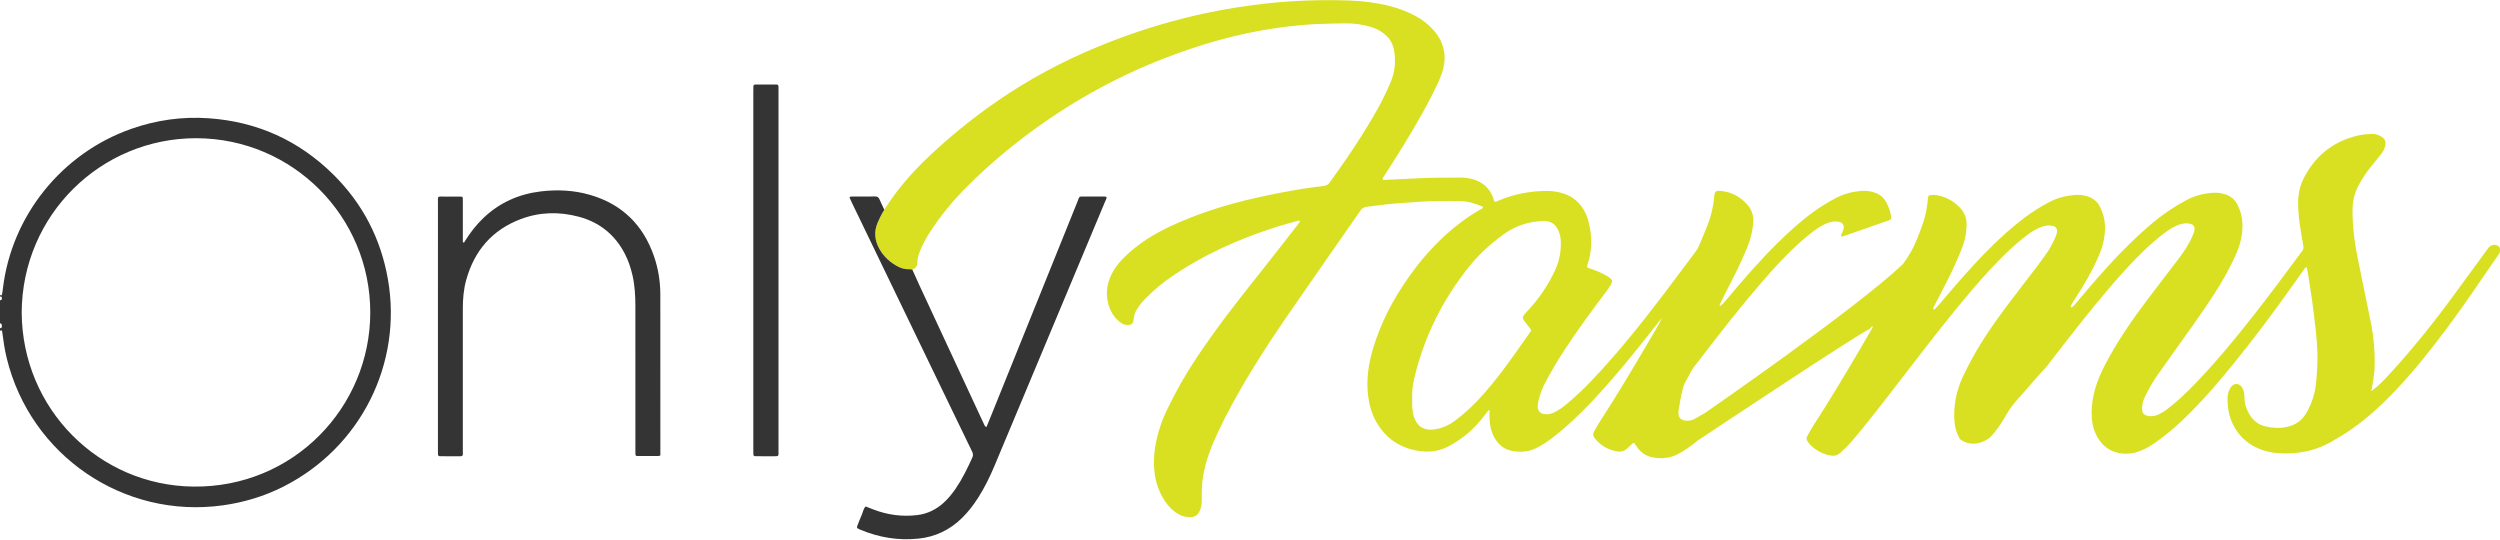
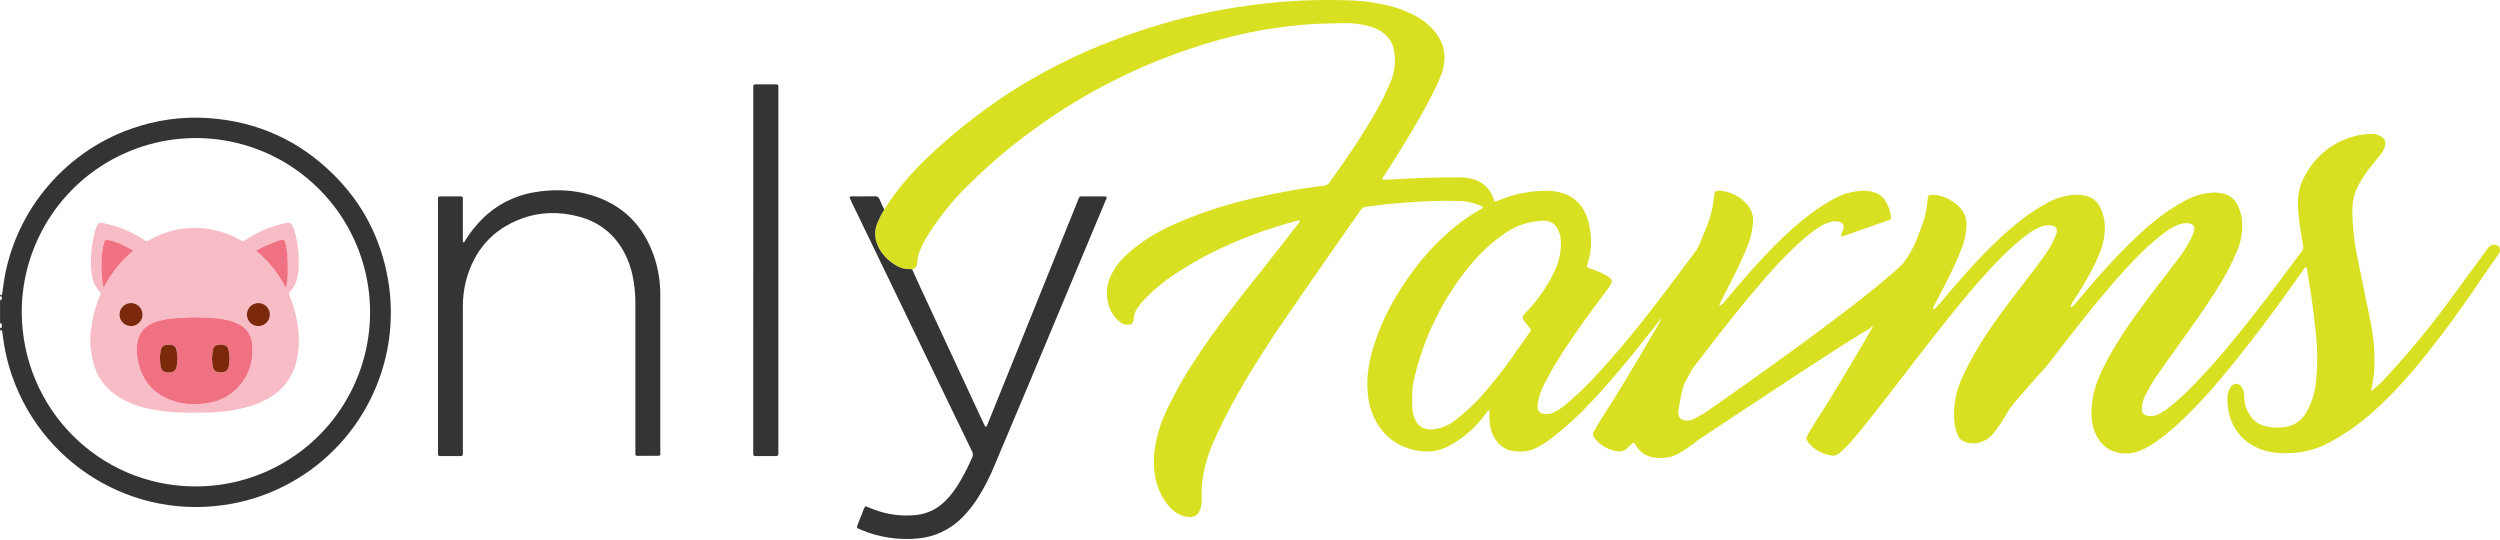
- <svg xmlns="http://www.w3.org/2000/svg" version="1.1" id="Layer_1" x="0px" y="0px" viewBox="0 0 2186 472" style="enable-background:new 0 0 2186 472;" xml:space="preserve">
-   <style type="text/css">
- 	.st0{fill:#343434;}
- 	.st1{fill:#D9E021;}
- </style>
-   <path class="st0" d="M0,257.62c0.5,0.7,1.35,1.23,1.65,0.17c0.54-1.94,0.71-3.99,0.95-6.01c7.66-63.09,51.33-117.71,112.11-139.08  c21.97-7.72,44.57-10.93,67.83-9.29c42.29,2.97,78.64,19.34,108.75,49.04c25.68,25.33,41.63,56,47.89,91.61  c12.94,73.58-23.59,147.18-91.35,181.42c-16.73,8.45-34.45,13.82-53.05,16.4c-86.51,12.01-168.03-43.39-188.87-128.6  c-1.75-7.15-2.86-14.41-3.79-21.71c-0.1-0.77-0.07-1.65-0.43-2.28c-0.57-0.99-1.21-0.43-1.69,0.26c0-0.94,0-1.88,0-2.82  c0.39,0.06,0.83,0.63,1.17,0.09c0.79-1.24,0.64-2.96-0.33-4.1c-0.08-0.09-0.55,0.16-0.84,0.26c0-6.89,0-13.77,0-20.66  c0.29,0.1,0.73,0.38,0.85,0.28c0.98-0.82,1.11-2.09,0.34-3.18c-0.38-0.53-0.79,0.03-1.19,0.08C0,258.88,0,258.25,0,257.62z   M18.96,273.26c0.5,84.28,67.47,151.22,150,152.21c87.78,1.05,154.74-69.47,154.8-152.17c0.06-84.09-67.92-152.26-152.1-152.44  C88.49,120.7,19.42,187.57,18.96,273.26z" />
-   <path class="st1" d="M2185.08,215.66c-1.41-1.56-4.28-2.06-6.54-1.01c-0.83,0.38-1.59,1-2.25,1.65c-0.66,0.65-1.16,1.47-1.72,2.22  c-9.71,13.25-19.43,26.49-29.12,39.76c-17.73,24.29-36.54,47.69-56.96,69.78c-4.25,4.59-8.55,9.14-13.58,12.9  c-0.34,0.29-0.89,0.89-1,0.82c-0.89-0.57-0.4-1.24,0-1.88c0.91-5.87,2.15-11.67,2.39-17.64c0.54-13.99-0.67-27.81-3.47-41.51  c-3.72-18.23-7.49-36.44-11.2-54.67c-2.84-13.98-4.63-28.06-4.57-42.37c0.04-7.86,1.72-15.18,5.49-22.04  c3.02-5.5,6.44-10.72,10.38-15.61c3.04-3.78,6.07-7.57,9.13-11.33c1.81-2.22,3.07-4.67,3.65-7.51c0.68-3.33-0.4-5.81-3.22-7.63  c-2.71-1.76-5.71-2.64-8.9-2.47c-3.43,0.18-6.92,0.31-10.26,1.03c-22,4.73-38.25,17.13-48.63,37.09c-3.6,6.91-5.26,14.34-5.21,22.16  c0.04,6.59,0.61,13.13,1.56,19.63c0.86,5.88,1.87,11.73,2.92,17.58c0.36,1.98,0.2,3.69-1.21,5.22c-0.63,0.68-1.12,1.51-1.67,2.26  c-13.17,17.89-26.5,35.67-40.19,53.17c-16.3,20.83-33.12,41.24-51.51,60.29c-7.61,7.88-15.53,15.45-24.26,22.11  c-2.62,2-5.41,3.72-8.44,5.05c-2.66,1.17-5.43,1.45-8.27,1.01c-3.77-0.59-5.47-2.6-5.41-6.38c0.06-3.81,0.99-7.41,2.69-10.83  c3.28-6.59,6.91-12.98,11.14-19.01c5.12-7.3,10.33-14.54,15.5-21.81c11.33-15.94,22.88-31.73,33.49-48.16  c7.65-11.85,14.6-24.06,20.11-37.07c3.34-7.89,5.05-16.05,4.86-24.65c-0.13-5.92-1.63-11.42-4.25-16.66  c-2.63-5.25-6.91-8.35-12.54-9.73c-3.38-0.83-6.8-1.09-10.25-0.78c-7.71,0.69-15.09,2.64-21.94,6.32  c-5.1,2.74-10.09,5.67-14.89,8.92c-12.9,8.71-24.38,19.08-35.45,29.94c-12.97,12.72-25.03,26.29-36.79,40.12  c-3.24,3.81-6.45,7.66-9.71,11.46c-1.16,1.35-2.25,2.84-4.07,3.47c-0.58-1.25,0.12-2.04,0.54-2.81c0.82-1.51,1.79-2.94,2.73-4.38  c8.22-12.59,15.78-25.54,21.61-39.45c3.25-7.75,4.96-15.75,4.82-24.19c-0.1-6.08-1.6-11.73-4.32-17.12  c-2.56-5.08-6.71-8.14-12.14-9.54c-3.36-0.87-6.79-1.18-10.24-0.89c-7.72,0.65-15.1,2.54-21.98,6.19  c-7.61,4.03-14.93,8.55-21.81,13.75c-10.25,7.76-19.8,16.32-28.94,25.34c-15.84,15.63-30.35,32.45-44.68,49.43  c-1.31,1.55-2.66,3.07-4.08,4.52c-0.45,0.46-0.97,1.23-2.03,0.64c0.23-1.89,1.27-3.47,2.1-5.1c3.05-6,6.15-11.96,9.25-17.93  c4.98-9.58,9.44-19.4,13.45-29.43c2.81-7.04,4.39-14.33,4.39-21.94c0-5.25-1.76-9.82-5.23-13.71c-4.58-5.14-10.22-8.72-16.83-10.66  c-2.7-0.79-5.47-1.34-8.33-1.12c-2.61,0.2-3.33,0.78-3.48,3.37c-0.22,3.76-0.85,7.45-1.54,11.14c-1.53,8.2-4.71,15.84-7.73,23.57  c-3.15,8.08-7.31,15.43-12.55,22.38c-40.31,38.57-173.44,130.44-173.44,130.44l-2.4,1.27c0,0-4.73,3.05-7.34,4.14  c-2.37,0.99-4.8,1.34-7.34,0.95c-3.83-0.59-5.76-2.77-5.76-6.71c0-1.39,0.22-2.81,0.49-4.18c0.83-4.15,0.89-7.81,3.89-18.81  c1-3,2.21-4.95,3.2-6.77c2.4-4.39,4.53-8.93,7.84-12.77c1.53-1.78,2.88-3.7,4.31-5.56c17.38-22.56,34.85-45.05,53.51-66.58  c10.15-11.71,20.59-23.16,32.11-33.55c5.35-4.82,10.8-9.52,16.83-13.49c3.15-2.07,6.46-3.8,10.09-4.91c2.61-0.8,5.24-0.97,7.89-0.49  c3.54,0.64,5.07,3.06,4.15,6.5c-0.4,1.5-1.11,2.92-1.64,4.39c-0.23,0.65-0.97,1.33,0.09,2.11c0.51-0.13,1.11-0.24,1.69-0.44  c6.94-2.41,13.88-4.82,20.82-7.24c6.2-2.16,12.4-4.32,18.59-6.52c2.18-0.78,2.42-1.18,2.09-3.48c-0.61-4.22-2.02-8.18-3.98-11.96  c-2.35-4.54-5.96-7.56-10.86-9.04c-3.17-0.96-6.41-1.52-9.71-1.35c-8.38,0.45-16.4,2.38-23.84,6.34c-6.77,3.6-13.32,7.58-19.53,12.1  c-11.29,8.22-21.62,17.55-31.52,27.36c-15.8,15.65-30.37,32.42-44.61,49.49c-1.66,1.99-3.29,4.03-5.56,5.44  c-0.63-1.03-0.04-1.71,0.28-2.37c1.5-3.09,3.02-6.18,4.6-9.24c6.76-13.05,13.48-26.12,19.01-39.77c2.79-6.88,4.6-13.95,5.16-21.33  c0.45-5.86-1-11.23-4.89-15.7c-6.1-7-13.75-11.24-23.07-12.21c-4.89-0.51-5.75,0.24-6.15,5.1c-0.73,8.8-2.84,17.27-6.07,25.46  c-2.24,5.67-4.7,11.25-7,16.9c-0.83,2.05-1.92,3.91-3.25,5.67c-8.74,11.63-17.39,23.33-26.18,34.92  c-20.53,27.06-41.66,53.62-65.14,78.24c-7.03,7.37-14.47,14.29-22.3,20.79c-3.26,2.7-6.76,5.06-10.64,6.82  c-2.79,1.27-5.68,1.71-8.69,1.07c-2.94-0.63-4.64-2.51-4.97-5.46c-0.19-1.73,0.02-3.43,0.38-5.13c1.18-5.54,3.03-10.83,5.66-15.85  c5.22-9.99,10.91-19.7,17.08-29.13c11.57-17.69,24.05-34.71,36.78-51.57c1.22-1.62,2.39-3.29,3.45-5.03  c2.48-4.07,2.26-5.03-1.54-7.64c-0.52-0.35-1.05-0.69-1.59-1c-4.35-2.51-8.95-4.46-13.7-6.08c-1.16-0.4-2.46-0.51-3.46-1.6  c0.14-0.69,0.21-1.47,0.45-2.19c3.25-9.68,3.97-19.57,2.46-29.64c-0.91-6.06-2.31-11.96-5.34-17.38  c-4.16-7.44-10.18-12.52-18.35-15.12c-4.83-1.53-9.76-2.25-14.78-2.2c-14.22,0.15-27.99,2.68-41.15,8.18  c-1.01,0.42-2.02,0.84-3.03,1.26c-0.76,0.32-1.22-0.15-1.47-0.72c-0.31-0.71-0.42-1.51-0.68-2.24c-3.16-8.73-9.22-14.36-18.18-16.77  c-3.17-0.85-6.42-1.36-9.73-1.35c-12.83,0.04-25.66-0.06-38.48,0.63c-9.37,0.51-18.75,0.92-28.13,1.33  c-0.83,0.04-1.87,0.48-2.43-0.66c0.2-1.3,1.1-2.21,1.76-3.25c2.68-4.23,5.43-8.41,8.1-12.64c11.43-18.13,22.58-36.43,32.38-55.51  c3.29-6.4,6.59-12.81,9.11-19.55c5.99-16.01,2.88-30.09-9.39-42.07c-3.6-3.51-7.59-6.53-11.98-9c-7.68-4.33-15.89-7.34-24.42-9.48  c-11.42-2.86-23.08-4.27-34.82-4.66c-23.95-0.8-47.85-0.05-71.7,2.55c-17.27,1.88-34.42,4.49-51.42,8.04  c-28.06,5.86-55.47,13.96-82.26,24.17c-32.56,12.41-63.62,27.77-92.8,46.86c-24.15,15.81-46.68,33.65-67.77,53.36  c-15.39,14.38-29.19,30.07-40.43,47.93c-2.3,3.71-4.28,7.58-5.96,11.62c-3.31,7.95-2.38,15.58,1.77,22.88  c3.88,6.82,9.53,11.86,16.5,15.43c2.39,1.22,4.91,1.93,7.6,2.1c1.54,0.1,3.13-0.14,4.63,0.46c2.9-1.2,4.31-3.24,4.36-6.5  c0.06-3.78,1.29-7.37,2.72-10.86c2.02-4.94,4.57-9.6,7.42-14.1c9.83-15.55,21.56-29.59,34.58-42.51  c16.01-15.89,33.13-30.53,51.19-44.06c36.52-27.35,75.91-49.56,118.42-66.18c32.58-12.74,65.99-22.45,100.72-27.27  c11.32-1.57,22.67-2.78,34.08-3.31c7.96-0.37,15.94-0.43,23.91-0.62c8.35-0.2,16.53,0.9,24.5,3.42c5.01,1.58,9.4,4.21,13.12,7.93  c3.08,3.08,5.02,6.79,5.91,11.01c2.16,10.26,1.14,20.24-3.05,29.85c-3.31,7.6-6.86,15.09-10.91,22.33  c-12.61,22.58-27.11,43.91-42.24,64.84c-1.36,1.89-3.01,2.52-5.1,2.79c-5.89,0.76-11.8,1.45-17.66,2.39  c-14.21,2.27-28.32,5.01-42.35,8.2c-25.23,5.74-49.78,13.43-73.3,24.34c-14.74,6.84-28.35,15.26-40.12,26.54  c-5.59,5.36-10.28,11.36-13.28,18.57c-3.17,7.63-3.7,15.5-1.5,23.43c1.71,6.15,4.87,11.5,10.02,15.5c1.37,1.06,2.79,2.07,4.54,2.33  c4.16,0.61,7.22,0.61,7.65-5.41c0.23-3.27,1.4-6.05,3.13-8.7c2.06-3.15,4.43-6.05,7.07-8.75c7.47-7.64,15.67-14.39,24.54-20.32  c14.98-10.03,30.71-18.71,47.18-26.06c19.75-8.81,40.08-15.95,61-21.43c0.77-0.2,1.68-0.83,2.54,0.35  c-0.64,0.88-1.25,1.78-1.91,2.63c-10.5,13.44-20.94,26.92-31.54,40.28c-14.88,18.75-29.81,37.46-43.73,56.95  c-12.19,17.08-23.76,34.54-33.38,53.23c-4.29,8.34-8.66,16.66-11.6,25.61c-4.28,13.05-6.78,26.35-5.26,40.14  c1.07,9.64,4.23,18.57,9.74,26.6c2.77,4.04,6.23,7.42,10.38,10.06c3.54,2.26,7.4,3.2,11.6,3.14c3.31-0.05,5.68-1.57,7.32-4.29  c0.63-1.05,1.04-2.27,1.4-3.46c0.97-3.19,1-6.48,0.95-9.77c-0.11-6.43,0.23-12.82,1.32-19.16c1.66-9.61,4.65-18.82,8.45-27.76  c6.56-15.42,14.37-30.22,22.63-44.78c12.67-22.33,26.62-43.87,41.15-65.01c21.63-31.45,43.59-62.67,65.34-94.04  c1.41-2.04,3.17-2.85,5.41-3.13c9.31-1.14,18.61-2.46,27.97-3.12c5.77-0.41,11.55-0.81,17.32-1.22c12.34-0.89,24.71-0.91,37.06-0.58  c6.78,0.18,13.16,2.27,19.31,4.98c-0.26,1.72-1.69,1.96-2.72,2.54c-10.81,6.12-20.66,13.54-29.85,21.87  c-12.47,11.29-23.33,23.99-32.95,37.76c-13.35,19.1-24.1,39.5-30.74,61.92c-3.99,13.47-6.01,27.17-4.24,41.23  c1,7.98,3.12,15.66,7.13,22.68c8.5,14.88,21.43,23.32,38.32,25.58c8.89,1.19,17.49-0.14,25.45-4.5c4.81-2.63,9.4-5.6,13.73-8.99  c7.21-5.64,13.27-12.35,18.68-19.69c0.69-0.94,1.25-2.05,2.83-3.01c0,3.03-0.11,5.49,0.02,7.94c0.38,7.32,2.04,14.22,6.74,20.12  c3.14,3.93,7.02,6.62,11.99,7.69c7.38,1.59,14.58,1.38,21.54-1.94c4.68-2.24,9.02-5,13.16-8.11c13.06-9.8,24.84-20.99,36.04-32.83  c14.42-15.25,27.87-31.33,41.01-47.67c6.63-8.24,13.16-16.57,20.45-25.75c-1.32,2.62-2.08,4.29-2.98,5.88  c-1.61,2.86-3.31,5.67-4.97,8.51c-15.19,26.09-30.61,52.04-47.04,77.38c-1.53,2.36-2.71,4.95-4.26,7.28  c-1.68,2.53-1.16,4.71,0.59,6.82c5.22,6.27,11.84,10.07,19.96,11.19c2.98,0.41,5.57-0.32,7.79-2.34c1.39-1.26,2.73-2.57,4.14-3.81  c0.65-0.58,1.12-1.57,2.39-1.25c0.84,1.21,1.71,2.5,2.6,3.78c3.6,5.19,8.64,8.08,14.8,9.01c7.29,1.09,14.31,0.32,20.96-3.21  c5.7-3.03,10.9-6.75,15.93-10.74c0.28-0.22,0.52-0.46,0.74-0.7c8.85-5.89,145.14-96.54,150.85-97.79c0.71-0.9,1.49-1.74,2.34-2.72  c0.66,1.59-0.4,2.36-0.9,3.23c-3.58,6.24-7.21,12.45-10.85,18.66c-13.14,22.4-26.53,44.64-40.64,66.45  c-1.7,2.62-3.06,5.45-4.65,8.14c-0.82,1.39-0.68,2.65,0.09,3.97c1.04,1.77,2.32,3.35,3.85,4.7c3.91,3.48,8.32,6.08,13.42,7.44  c1.06,0.28,2.13,0.51,3.21,0.7c3.11,0.57,5.9-0.04,8.26-2.25c1.94-1.82,3.95-3.56,5.8-5.47c5.01-5.18,9.56-10.76,14.09-16.36  c13.88-17.15,27.28-34.68,40.75-52.15c17.95-23.31,35.92-46.6,55.05-68.96c9.56-11.18,19.45-22.07,30.04-32.3  c5.75-5.55,11.81-10.74,18.19-15.54c3.89-2.93,8.02-5.44,12.66-7.05c3.03-1.05,6.11-1.35,9.24-0.68c2.89,0.62,4.29,2.59,3.82,5.47  c-0.22,1.37-0.71,2.72-1.25,4.01c-2.31,5.5-5.11,10.73-8.61,15.57c-2.66,3.68-5.3,7.37-8.05,10.98  c-8.91,11.7-17.97,23.29-26.78,35.06c-12.48,16.68-24.17,33.88-33.58,52.52c-3.03,6-6.07,12-8.04,18.47  c-2.91,9.53-4.18,19.24-3.33,29.18c0.46,5.36,2,10.42,4.69,15.11c10.3,8.1,22.3,2.1,26.2-1.34c1.36-1.29,2.65-2.66,3.83-4.12  c4.15-5.12,7.71-10.64,10.93-16.38c3.4-6.07,7.94-11.23,12.6-16.29c0.94-1.02,11.74-13.78,22.52-25.51  c17.95-23.3,35.92-46.6,55.04-68.97c9.56-11.18,19.44-22.08,30.03-32.31c5.75-5.55,11.81-10.74,18.18-15.55  c3.76-2.84,7.75-5.28,12.2-6.93c3-1.11,6.07-1.52,9.22-0.97c3.61,0.63,5.09,2.78,4.23,6.39c-0.39,1.66-1.1,3.25-1.77,4.83  c-3.15,7.4-7.71,13.95-12.55,20.31c-9.19,12.08-18.48,24.08-27.61,36.2c-13.48,17.89-26.09,36.32-36.38,56.29  c-6.61,12.83-11.29,26.07-11.45,40.69c-0.08,7.16,0.97,14.05,4.24,20.46c4.22,8.28,10.72,13.82,20.02,15.49  c5.95,1.07,11.85,0.48,17.55-1.66c5.46-2.05,10.43-5,15.13-8.41c8.24-5.98,16.08-12.46,23.42-19.53  c11.17-10.75,21.68-22.13,31.67-33.98c17.66-20.94,34.4-42.6,50.57-64.71c7.66-10.48,15.11-21.12,22.69-31.66  c0.69-0.96,1.05-2.32,2.71-2.63c0.26,1.06,0.58,2.08,0.74,3.12c1.4,8.8,2.88,17.59,4.11,26.42c1.2,8.67,2.18,17.38,3.17,26.08  c0.8,6.99,1.3,14.01,1.43,21.06c0.15,7.68-0.39,15.33-1.01,22.97c-0.82,9.96-3.7,19.32-8.75,27.97  c-3.77,6.45-9.35,10.35-16.61,11.96c-6.23,1.38-12.45,1.11-18.62-0.24c-5.93-1.29-10.58-4.53-13.86-9.67  c-3.19-4.99-5.04-10.41-4.98-16.37c0.03-2.73-0.43-5.3-1.8-7.66c-2.73-4.68-7.53-4.74-10.45-0.13c-0.42,0.66-0.73,1.38-1.04,2.1  c-0.86,2.03-1.44,4.17-1.48,6.36c-0.19,9.73,1.65,19.01,6.85,27.37c6.43,10.35,15.86,16.64,27.53,19.73  c6.1,1.62,12.35,1.87,18.63,1.74c13.05-0.27,25.38-3.26,36.84-9.64c6.02-3.35,11.9-6.92,17.58-10.82  c15.05-10.33,28.29-22.72,40.76-35.95c16.55-17.57,31.38-36.56,45.76-55.9c12.98-17.46,25.13-35.49,37.41-53.44  c1.94-2.84,4-5.61,5.91-8.47C2186.57,219.84,2186.52,217.25,2185.08,215.66z M1333.34,281.33c1.29,1.77,2.64,3.5,4.04,5.18  c1.93,2.3,1.78,2.22,0.27,4.37c-4.59,6.53-9.19,13.04-13.8,19.55c-8.5,12.01-17.38,23.72-27.17,34.73  c-7.4,8.33-15.44,15.95-24.35,22.66c-5.5,4.13-11.55,6.76-18.39,7.69c-8.75,1.18-14.93-2.63-17.6-11.1  c-0.85-2.69-1.32-5.48-1.47-8.29c-0.13-2.49-0.03-5-0.03-7.5c-0.3-5.97,0.38-11.85,1.75-17.66c8.5-36.06,24.53-68.44,47.62-97.36  c8.84-11.07,19.22-20.56,30.71-28.82c9.08-6.53,19.23-10.33,30.41-11.25c1.4-0.12,2.8-0.4,4.2-0.4c5.63-0.03,9.98,2.23,12.6,7.38  c1.58,3.11,2.45,6.41,2.6,9.9c0.37,8.57-0.92,16.86-4.45,24.71c-6.15,13.67-14.42,25.94-24.68,36.87c-0.64,0.68-1.32,1.34-1.92,2.06  C1330.91,277.38,1330.87,277.92,1333.34,281.33z" />
-   <path class="st0" d="M577.43,398.24c-0.71,0.21-1.15,0.46-1.59,0.46c-6.1,0.04-12.2,0.06-18.31,0.04c-1.6,0-1.86-0.31-1.92-1.93  c-0.04-1.25-0.02-2.5-0.02-3.75c0-41.93,0.02-83.87-0.02-125.8c-0.01-8.92-0.52-17.82-2.53-26.56c-1.51-6.58-3.64-12.94-6.76-18.93  c-8.64-16.59-22.07-27.41-40.07-32.23c-17.05-4.57-34.14-4.26-50.74,1.99c-25.1,9.44-40.72,27.66-47.83,53.32  c-2.27,8.19-2.95,16.59-2.94,25.08c0.04,40.99,0.03,81.99,0,122.99c-0.01,6.76,1.02,5.99-5.91,6.03c-4.69,0.03-9.39-0.01-14.08-0.03  c-1.11,0-1.74-0.55-1.75-1.69c-0.02-1.25-0.03-2.5-0.03-3.75c0-71.98-0.01-143.95,0.01-215.93c0-6.49-0.86-5.62,5.76-5.67  c4.69-0.04,9.39-0.03,14.08,0.02c1.58,0.02,1.86,0.35,1.91,1.98c0.04,1.25,0.02,2.5,0.02,3.75c0,11.42,0,22.84,0,34.22  c1.5,0.61,1.62-0.7,2.04-1.36c4.6-7.31,9.84-14.1,16.13-20.06c14-13.26,30.68-20.7,49.75-23.03c14.78-1.81,29.41-1.09,43.69,3.11  c27.67,8.14,46.02,26.2,55.46,53.36c3.78,10.87,5.59,22.14,5.61,33.63c0.07,45.69,0.03,91.38,0.03,137.07  C577.43,395.79,577.43,397.03,577.43,398.24z" />
-   <path class="st0" d="M773.24,183.35c-2.3,3.71-4.28,7.58-5.96,11.62c-3.31,7.95-2.38,15.58,1.77,22.88  c3.88,6.82,9.53,11.86,16.5,15.43c2.39,1.22,4.91,1.93,7.6,2.1c1.54,0.1,3.13-0.14,4.63,0.46c2.12,4.7,4.2,9.42,6.37,14.09  c18.44,39.69,36.89,79.37,55.35,119.05c0.53,1.13,1.04,2.28,1.63,3.38c0.19,0.36,0.58,0.71,0.96,0.86c0.66,0.26,0.73-0.42,0.88-0.79  c0.97-2.31,1.9-4.62,2.84-6.94c25.32-62.75,50.62-125.51,75.96-188.25c2.61-6.46,0.99-5.28,7.94-5.37  c5.32-0.07,10.64-0.02,15.96-0.01c0.61,0,1.26-0.1,1.95,0.68c0.04,1.18-0.75,2.36-1.27,3.59c-22.07,52.77-44.15,105.53-66.24,158.29  c-10.2,24.36-20.39,48.73-30.6,73.08c-4.06,9.67-8.68,19.06-14.34,27.91c-4.06,6.34-8.63,12.28-14.03,17.56  c-10.67,10.43-23.33,16.52-38.25,18.02c-17.51,1.76-34.27-1-50.45-7.75c-0.58-0.24-1.14-0.51-1.7-0.78  c-1.41-0.69-1.68-1.18-1.15-2.53c1.3-3.35,2.55-6.73,4.02-10c1.07-2.37,1.32-5.14,3.32-7.08c2.3,0.9,4.6,1.81,6.91,2.69  c12.35,4.73,25.07,6.42,38.23,4.84c8.86-1.06,16.42-4.8,22.99-10.72c4.09-3.69,7.53-7.94,10.62-12.48  c5.84-8.56,10.33-17.84,14.6-27.25c1-2.21,0.31-3.88-0.59-5.73c-7.09-14.63-14.17-29.26-21.24-43.9  c-27.87-57.7-55.73-115.41-83.59-173.12c-0.74-1.53-1.39-3.09-2.04-4.52c0.51-0.8,1.14-0.81,1.76-0.81c6.89,0,13.77,0.08,20.66-0.06  c2.11-0.04,3.07,0.83,3.83,2.62C770.36,177.45,771.85,180.38,773.24,183.35z" />
-   <path class="st0" d="M658.7,236.53c0-52.25,0-104.51,0-156.76c0-1.41-0.01-2.82,0.05-4.22c0.05-1.11,0.71-1.66,1.82-1.66  c6.1,0,12.2-0.01,18.31,0c1.09,0,1.78,0.51,1.81,1.66c0.03,1.25,0.03,2.5,0.03,3.75c0,104.82,0,209.64-0.01,314.46  c0,5.58,0.81,5.18-5.35,5.19c-4.85,0.01-9.7,0.02-14.55-0.03c-1.6-0.01-2.01-0.42-2.08-1.88c-0.06-1.41-0.03-2.82-0.03-4.22  C658.7,340.72,658.7,288.62,658.7,236.53z" />
+ <svg xmlns="http://www.w3.org/2000/svg" id="Layer_1" data-name="Layer 1" viewBox="0 0 2186.17 471.39">
+   <defs>
+     <style>.cls-1{fill:#343434;}.cls-2{fill:#d9e021;}.cls-3{fill:#f7bcc6;}.cls-4{fill:#f07181;}.cls-5{fill:#7c280b;}</style>
+   </defs>
+   <path class="cls-1" d="M0,268.62c.5.71,1.35,1.23,1.65.17a40,40,0,0,0,1-6c7.66-63.09,51.33-117.71,112.11-139.07a167.14,167.14,0,0,1,67.83-9.3c42.28,3,78.64,19.34,108.75,49.05,25.69,25.33,41.63,56,47.89,91.6a170,170,0,0,1-91.35,181.42,167.73,167.73,0,0,1-53.05,16.4c-86.51,12-168-43.39-188.87-128.6a194.78,194.78,0,0,1-3.79-21.71,6.42,6.42,0,0,0-.43-2.28c-.58-1-1.21-.42-1.69.26v-2.82c.39.06.83.63,1.17.09a3.53,3.53,0,0,0-.33-4.1c-.07-.09-.55.16-.84.26V273.32c.29.1.73.38.85.28a2.26,2.26,0,0,0,.34-3.18c-.38-.53-.79,0-1.19.08Zm19,15.64c.5,84.29,67.47,151.22,150,152.21A152.31,152.31,0,1,0,19,284.26Z" transform="translate(0 -11.13)" />
+   <path class="cls-2" d="M2185.08,226.66a5.89,5.89,0,0,0-6.54-1,8.39,8.39,0,0,0-2.25,1.64,17.69,17.69,0,0,0-1.71,2.22q-14.57,19.89-29.12,39.77a778.79,778.79,0,0,1-57,69.77A103,103,0,0,1,2074.92,352c-.35.29-.89.89-1,.82-.89-.57-.4-1.25,0-1.88.91-5.87,2.15-11.67,2.38-17.65a172.55,172.55,0,0,0-3.46-41.5c-3.72-18.23-7.49-36.45-11.2-54.67a208,208,0,0,1-4.57-42.38,45.4,45.4,0,0,1,5.49-22,106.59,106.59,0,0,1,10.38-15.61c3-3.78,6.07-7.57,9.13-11.33a17,17,0,0,0,3.65-7.51,6.72,6.72,0,0,0-3.21-7.63,14.68,14.68,0,0,0-8.9-2.47,63.82,63.82,0,0,0-10.26,1q-33,7.1-48.63,37.09a46.63,46.63,0,0,0-5.21,22.16,141.67,141.67,0,0,0,1.56,19.63c.86,5.88,1.87,11.73,2.91,17.58a5.56,5.56,0,0,1-1.21,5.22,25,25,0,0,0-1.67,2.27c-13.17,17.89-26.5,35.67-40.19,53.17-16.3,20.83-33.12,41.23-51.51,60.28a217.17,217.17,0,0,1-24.27,22.11,41.2,41.2,0,0,1-8.44,5.05,14.59,14.59,0,0,1-8.27,1c-3.77-.59-5.47-2.6-5.41-6.39a24.94,24.94,0,0,1,2.69-10.83,147,147,0,0,1,11.14-19c5.12-7.3,10.33-14.54,15.5-21.81,11.33-15.93,22.87-31.72,33.49-48.16a244,244,0,0,0,20.11-37.07,59.11,59.11,0,0,0,4.86-24.65,38.71,38.71,0,0,0-4.25-16.67,18.07,18.07,0,0,0-12.54-9.73,31.06,31.06,0,0,0-10.25-.79,56.73,56.73,0,0,0-21.94,6.32,172.34,172.34,0,0,0-14.89,8.92c-12.9,8.71-24.39,19.09-35.45,29.95-13,12.72-25,26.28-36.8,40.12-3.24,3.81-6.45,7.66-9.7,11.46-1.16,1.35-2.25,2.84-4.07,3.47-.58-1.25.12-2,.54-2.81.82-1.51,1.79-2.94,2.73-4.38,8.22-12.59,15.77-25.54,21.61-39.45a59.27,59.27,0,0,0,4.82-24.19,38.87,38.87,0,0,0-4.32-17.12,17.93,17.93,0,0,0-12.14-9.54,30.21,30.21,0,0,0-10.24-.89,56.53,56.53,0,0,0-22,6.18,161,161,0,0,0-21.81,13.76,295.19,295.19,0,0,0-28.94,25.34c-15.83,15.63-30.35,32.44-44.68,49.43-1.31,1.55-2.66,3.08-4.08,4.53-.45.45-1,1.23-2,.64.23-1.89,1.27-3.47,2.1-5.1,3-6,6.15-12,9.25-17.93q7.47-14.38,13.45-29.43a58.75,58.75,0,0,0,4.39-21.95,20,20,0,0,0-5.23-13.71,35.59,35.59,0,0,0-16.82-10.66,23.45,23.45,0,0,0-8.33-1.12c-2.62.2-3.33.78-3.49,3.37a88.71,88.71,0,0,1-1.54,11.15c-1.53,8.2-4.71,15.84-7.72,23.57a92.63,92.63,0,0,1-12.55,22.38c-40.31,38.57-173.44,130.43-173.44,130.43l-2.39,1.27a66.22,66.22,0,0,1-7.35,4.14,13.21,13.21,0,0,1-7.34.95c-3.84-.59-5.76-2.77-5.76-6.71a21.19,21.19,0,0,1,.49-4.18c.84-4.15.89-7.81,3.89-18.81a37.4,37.4,0,0,1,3.2-6.77c2.4-4.38,4.54-8.93,7.84-12.77,1.53-1.77,2.88-3.7,4.32-5.56,17.38-22.56,34.84-45,53.51-66.58,10.15-11.7,20.58-23.15,32.11-33.55a141.86,141.86,0,0,1,16.83-13.49,39.25,39.25,0,0,1,10.08-4.91,16.4,16.4,0,0,1,7.89-.49c3.54.64,5.07,3.06,4.15,6.5-.4,1.5-1.11,2.92-1.64,4.39-.23.65-1,1.33.09,2.11.51-.13,1.11-.24,1.69-.44q10.41-3.6,20.82-7.24,9.3-3.24,18.59-6.52c2.18-.77,2.42-1.17,2.08-3.48a37.55,37.55,0,0,0-4-12,17.5,17.5,0,0,0-10.87-9,28.14,28.14,0,0,0-9.71-1.35,56.51,56.51,0,0,0-23.84,6.34,162,162,0,0,0-19.53,12.1,275.36,275.36,0,0,0-31.52,27.36c-15.8,15.66-30.37,32.43-44.61,49.5a23.89,23.89,0,0,1-5.56,5.43c-.63-1,0-1.71.28-2.36,1.5-3.1,3-6.19,4.6-9.24,6.76-13.05,13.48-26.12,19-39.77a70.91,70.91,0,0,0,5.16-21.33,20.64,20.64,0,0,0-4.9-15.7A34.5,34.5,0,0,0,1505,178c-4.89-.51-5.75.24-6.15,5.1a89.22,89.22,0,0,1-6.07,25.46c-2.24,5.67-4.7,11.25-7,16.9a24.74,24.74,0,0,1-3.25,5.67c-8.74,11.63-17.39,23.34-26.18,34.93-20.54,27.05-41.66,53.62-65.14,78.23a259.18,259.18,0,0,1-22.3,20.79,47.5,47.5,0,0,1-10.64,6.82,13.59,13.59,0,0,1-8.69,1.07,5.85,5.85,0,0,1-5-5.46,16.1,16.1,0,0,1,.38-5.13,61.58,61.58,0,0,1,5.66-15.85q7.83-15,17.08-29.13c11.56-17.69,24-34.72,36.78-51.58,1.22-1.62,2.39-3.29,3.45-5,2.48-4.07,2.26-5-1.54-7.64-.51-.35-1-.69-1.58-1a76.93,76.93,0,0,0-13.7-6.08c-1.17-.39-2.46-.51-3.47-1.6a16.46,16.46,0,0,1,.46-2.19,62.63,62.63,0,0,0,2.46-29.64c-.91-6.06-2.32-12-5.34-17.38a31.14,31.14,0,0,0-18.36-15.12,47.09,47.09,0,0,0-14.78-2.2A108.6,108.6,0,0,0,1311,186.1l-3,1.26c-.77.32-1.22-.15-1.48-.72s-.42-1.5-.68-2.24c-3.16-8.73-9.22-14.36-18.18-16.77a37.09,37.09,0,0,0-9.73-1.35c-12.83,0-25.66-.06-38.48.63-9.37.52-18.75.92-28.13,1.33-.83,0-1.87.49-2.43-.66.21-1.29,1.11-2.21,1.76-3.24,2.69-4.23,5.44-8.41,8.11-12.65,11.43-18.13,22.58-36.42,32.38-55.51a186.42,186.42,0,0,0,9.11-19.55c6-16,2.88-30.09-9.39-42.07a57.81,57.81,0,0,0-12-9,97.48,97.48,0,0,0-24.41-9.47,165.73,165.73,0,0,0-34.82-4.66,505.08,505.08,0,0,0-71.7,2.55c-17.28,1.88-34.43,4.49-51.42,8a541.56,541.56,0,0,0-82.26,24.17,482.62,482.62,0,0,0-92.8,46.86,502,502,0,0,0-67.77,53.36c-15.39,14.39-29.19,30.07-40.43,47.94a82.12,82.12,0,0,0-6,11.62c-3.31,7.94-2.38,15.58,1.77,22.88a38.78,38.78,0,0,0,16.5,15.43,19,19,0,0,0,7.6,2.1c1.55.1,3.13-.14,4.63.46a6.47,6.47,0,0,0,4.36-6.5,30.12,30.12,0,0,1,2.72-10.86,90.61,90.61,0,0,1,7.41-14.1,242.19,242.19,0,0,1,34.59-42.52,486,486,0,0,1,51.19-44.06,501.55,501.55,0,0,1,118.43-66.18c32.58-12.73,66-22.44,100.71-27.27,11.32-1.57,22.67-2.78,34.08-3.3,8-.37,15.94-.43,23.92-.63a74.53,74.53,0,0,1,24.5,3.43,31.71,31.71,0,0,1,13.12,7.93,21.56,21.56,0,0,1,5.92,11,48.17,48.17,0,0,1-3,29.84c-3.31,7.6-6.86,15.09-10.91,22.34-12.6,22.57-27.11,43.9-42.24,64.84a6.74,6.74,0,0,1-5.1,2.79c-5.89.76-11.8,1.45-17.66,2.39q-21.32,3.4-42.36,8.2c-25.22,5.74-49.78,13.44-73.3,24.34-14.74,6.84-28.35,15.26-40.12,26.55a55,55,0,0,0-13.27,18.57,35,35,0,0,0-1.5,23.43,28.75,28.75,0,0,0,10,15.5,9.86,9.86,0,0,0,4.54,2.32c4.16.61,7.22.62,7.65-5.4a18,18,0,0,1,3.13-8.71,57.65,57.65,0,0,1,7.07-8.74,154.12,154.12,0,0,1,24.54-20.33,316.38,316.38,0,0,1,47.18-26.06,395.08,395.08,0,0,1,61-21.43c.77-.2,1.68-.83,2.53.35-.64.88-1.24,1.77-1.91,2.62-10.5,13.44-20.94,26.93-31.54,40.28-14.89,18.75-29.81,37.46-43.73,57-12.19,17.08-23.76,34.54-33.37,53.22-4.3,8.35-8.67,16.66-11.61,25.61-4.28,13.05-6.78,26.36-5.25,40.15a57.41,57.41,0,0,0,9.74,26.6,35.92,35.92,0,0,0,10.37,10.07,20.42,20.42,0,0,0,11.6,3.13,8.21,8.21,0,0,0,7.32-4.29,15.51,15.51,0,0,0,1.4-3.45,31.53,31.53,0,0,0,.95-9.77,101.56,101.56,0,0,1,1.32-19.16,125.59,125.59,0,0,1,8.45-27.76A441,441,0,0,1,1083.25,354c12.67-22.33,26.62-43.86,41.16-65C1146,257.54,1168,226.32,1189.75,195a7,7,0,0,1,5.41-3.12c9.31-1.15,18.6-2.46,28-3.12q8.65-.61,17.32-1.23c12.34-.88,24.7-.9,37.06-.57,6.78.18,13.16,2.27,19.31,5-.26,1.72-1.69,2-2.71,2.53a167.16,167.16,0,0,0-29.86,21.87,222.74,222.74,0,0,0-33,37.76c-13.34,19.1-24.1,39.5-30.73,61.92-4,13.47-6,27.17-4.25,41.23a60.35,60.35,0,0,0,7.13,22.68c8.5,14.88,21.43,23.32,38.32,25.58a40.49,40.49,0,0,0,25.45-4.5,94.2,94.2,0,0,0,32.41-28.67,8.93,8.93,0,0,1,2.82-3c0,3-.1,5.49,0,7.93.39,7.32,2,14.22,6.75,20.12a20.52,20.52,0,0,0,12,7.68c7.39,1.59,14.58,1.38,21.54-1.94A78,78,0,0,0,1355.9,395a286,286,0,0,0,36-32.83c14.42-15.25,27.87-31.33,41-47.67,6.63-8.25,13.16-16.57,20.45-25.75-1.33,2.62-2.09,4.29-3,5.88-1.62,2.86-3.32,5.67-5,8.51-15.19,26.09-30.61,52-47,77.38-1.52,2.36-2.7,4.94-4.26,7.28-1.68,2.53-1.16,4.71.59,6.82a30.68,30.68,0,0,0,20,11.19,9.15,9.15,0,0,0,7.79-2.35c1.38-1.26,2.73-2.57,4.14-3.81.65-.58,1.11-1.57,2.39-1.25.84,1.22,1.71,2.5,2.6,3.78a21,21,0,0,0,14.8,9c7.29,1.09,14.31.32,21-3.21a103.78,103.78,0,0,0,15.92-10.74,6.27,6.27,0,0,0,.75-.7c8.85-5.89,145.13-96.54,150.84-97.79.71-.9,1.5-1.74,2.35-2.72.65,1.59-.4,2.36-.9,3.23-3.58,6.25-7.21,12.45-10.86,18.66-13.14,22.4-26.53,44.64-40.64,66.45-1.69,2.62-3.06,5.45-4.65,8.14a3.6,3.6,0,0,0,.09,4,19.2,19.2,0,0,0,3.85,4.71,32.74,32.74,0,0,0,13.41,7.43c1.06.28,2.13.51,3.21.71A9,9,0,0,0,1609,407c1.94-1.82,4-3.57,5.8-5.48,5-5.18,9.55-10.76,14.08-16.36,13.88-17.15,27.28-34.67,40.75-52.15,17.95-23.3,35.91-46.6,55-69,9.57-11.18,19.45-22.08,30-32.3a193.82,193.82,0,0,1,18.2-15.54,46.39,46.39,0,0,1,12.66-7.05,16.93,16.93,0,0,1,9.24-.68c2.88.62,4.28,2.6,3.82,5.48a17.92,17.92,0,0,1-1.25,4,78.07,78.07,0,0,1-8.61,15.57c-2.66,3.67-5.3,7.36-8,11-8.91,11.7-18,23.29-26.78,35.07-12.48,16.67-24.17,33.87-33.58,52.52-3,6-6.06,12-8,18.47a76.51,76.51,0,0,0-3.33,29.18,36.46,36.46,0,0,0,4.69,15.11c10.3,8.1,22.3,2.1,26.2-1.34a42.54,42.54,0,0,0,3.83-4.11,116.43,116.43,0,0,0,10.93-16.38c3.4-6.07,7.93-11.23,12.6-16.29.94-1,11.74-13.78,22.51-25.51,18-23.31,35.92-46.61,55-69,9.57-11.19,19.45-22.08,30-32.31A198,198,0,0,1,1893,214.44a48,48,0,0,1,12.2-6.93,17.49,17.49,0,0,1,9.22-1c3.61.63,5.09,2.78,4.23,6.39a31.44,31.44,0,0,1-1.77,4.83c-3.16,7.4-7.71,13.95-12.55,20.31-9.19,12.08-18.48,24.08-27.61,36.2-13.48,17.88-26.09,36.32-36.39,56.29-6.61,12.83-11.28,26.07-11.45,40.69-.08,7.16,1,14,4.24,20.45,4.23,8.28,10.73,13.82,20,15.5a32.78,32.78,0,0,0,17.55-1.66,64.4,64.4,0,0,0,15.13-8.41,220.75,220.75,0,0,0,23.42-19.53,446.13,446.13,0,0,0,31.67-34c17.66-20.95,34.4-42.61,50.57-64.72,7.66-10.48,15.11-21.12,22.69-31.66.69-1,1-2.32,2.71-2.63.26,1.07.58,2.08.75,3.12,1.39,8.8,2.88,17.59,4.1,26.42,1.21,8.67,2.18,17.38,3.18,26.08.79,7,1.29,14,1.43,21a228.56,228.56,0,0,1-1,23,65.57,65.57,0,0,1-8.75,28A24.5,24.5,0,0,1,2000,384.17a42.84,42.84,0,0,1-18.62-.24,21.29,21.29,0,0,1-13.87-9.67,29.47,29.47,0,0,1-5-16.37,14.46,14.46,0,0,0-1.8-7.66c-2.73-4.68-7.53-4.74-10.45-.13a14.64,14.64,0,0,0-1,2.1,17.18,17.18,0,0,0-1.48,6.36c-.19,9.73,1.65,19,6.85,27.37,6.43,10.36,15.86,16.64,27.53,19.73a66.67,66.67,0,0,0,18.63,1.74,77.68,77.68,0,0,0,36.83-9.64c6-3.35,11.9-6.92,17.58-10.82,15-10.33,28.29-22.72,40.76-36,16.55-17.57,31.38-36.56,45.76-55.9,13-17.46,25.14-35.49,37.41-53.44,2-2.84,4-5.61,5.91-8.47C2186.57,230.84,2186.52,228.25,2185.08,226.66Zm-851.74,65.67q1.94,2.66,4,5.18c1.93,2.3,1.78,2.22.27,4.37q-6.87,9.78-13.8,19.55a397.29,397.29,0,0,1-27.16,34.73,165.9,165.9,0,0,1-24.36,22.65A38.55,38.55,0,0,1,1254,386.5c-8.75,1.18-14.93-2.63-17.6-11.1a32.86,32.86,0,0,1-1.46-8.29c-.13-2.49,0-5,0-7.5a62.93,62.93,0,0,1,1.75-17.66,244.1,244.1,0,0,1,47.62-97.36,153.74,153.74,0,0,1,30.7-28.82,59.66,59.66,0,0,1,30.41-11.25c1.41-.12,2.8-.4,4.21-.4,5.63,0,10,2.23,12.59,7.38a24,24,0,0,1,2.61,9.9,53.86,53.86,0,0,1-4.45,24.71A133.76,133.76,0,0,1,1335.62,283c-.65.68-1.32,1.34-1.92,2.06C1330.91,288.38,1330.87,288.92,1333.34,292.33Z" transform="translate(0 -11.13)" />
+   <path class="cls-1" d="M577.43,409.24a6.8,6.8,0,0,1-1.59.46q-9.15.06-18.3.05c-1.61,0-1.87-.31-1.92-1.93,0-1.25,0-2.5,0-3.75q0-62.91,0-125.81a118.6,118.6,0,0,0-2.53-26.56,78.44,78.44,0,0,0-6.76-18.93c-8.64-16.6-22.07-27.41-40.07-32.23-17.05-4.57-34.14-4.26-50.75,2-25.09,9.44-40.71,27.66-47.82,53.32a92.82,92.82,0,0,0-2.94,25.08q.06,61.5,0,123c0,6.75,1,6-5.9,6-4.7,0-9.39,0-14.09,0a1.55,1.55,0,0,1-1.75-1.69c0-1.25,0-2.51,0-3.76q0-108,0-215.92c0-6.5-.86-5.62,5.75-5.68q7.05-.06,14.09,0c1.58,0,1.85.35,1.91,2,.05,1.25,0,2.5,0,3.75v34.22c1.5.62,1.62-.7,2-1.36a102.93,102.93,0,0,1,16.14-20.06c14-13.26,30.67-20.7,49.74-23,14.78-1.82,29.41-1.09,43.69,3.11,27.68,8.14,46,26.2,55.46,53.36a102.4,102.4,0,0,1,5.61,33.63q.11,68.53,0,137.07Z" transform="translate(0 -11.13)" />
+   <path class="cls-1" d="M773.24,194.35a82.12,82.12,0,0,0-6,11.62c-3.31,7.94-2.38,15.58,1.77,22.88a38.78,38.78,0,0,0,16.5,15.43,19,19,0,0,0,7.6,2.1c1.55.1,3.13-.14,4.63.46,2.12,4.7,4.2,9.42,6.37,14.09Q831.81,320.47,859.49,380c.53,1.13,1,2.28,1.64,3.38a2,2,0,0,0,1,.85c.66.27.72-.41.88-.78,1-2.31,1.9-4.63,2.84-6.95q38-94.12,76-188.24c2.61-6.46,1-5.29,7.94-5.37,5.32-.07,10.64,0,16,0a2.11,2.11,0,0,1,2,.68c0,1.18-.75,2.36-1.27,3.59q-33.11,79.14-66.23,158.29Q884.82,382,869.51,418.5a182,182,0,0,1-14.34,27.91,98.59,98.59,0,0,1-14,17.57,62.11,62.11,0,0,1-38.25,18,102.63,102.63,0,0,1-50.44-7.75c-.58-.25-1.15-.51-1.71-.79-1.41-.69-1.67-1.17-1.15-2.53,1.3-3.35,2.55-6.73,4-10,1.07-2.38,1.32-5.14,3.32-7.08,2.3.9,4.6,1.81,6.9,2.69a79,79,0,0,0,38.23,4.84,40.9,40.9,0,0,0,23-10.72,68.84,68.84,0,0,0,10.63-12.47c5.84-8.56,10.33-17.84,14.6-27.25,1-2.21.31-3.88-.59-5.74q-10.65-21.93-21.24-43.89-41.81-86.56-83.59-173.12c-.74-1.53-1.39-3.09-2-4.52a1.77,1.77,0,0,1,1.77-.81c6.88,0,13.77.08,20.65-.06,2.11,0,3.08.83,3.84,2.63C770.36,188.45,771.85,191.38,773.24,194.35Z" transform="translate(0 -11.13)" />
+   <path class="cls-1" d="M658.7,247.53V90.77c0-1.41,0-2.82,0-4.23a1.62,1.62,0,0,1,1.83-1.66h18.3a1.59,1.59,0,0,1,1.82,1.67c0,1.25,0,2.5,0,3.75q0,157.23,0,314.46c0,5.58.81,5.18-5.35,5.19-4.85,0-9.7,0-14.55,0-1.6,0-2-.42-2.07-1.88s0-2.81,0-4.22Z" transform="translate(0 -11.13)" />
+   <g id="pig">
+     <path class="cls-3" d="M250.18,206h3.38a13,13,0,0,1,2.4,2.77,32.55,32.55,0,0,1,2.09,6,102.29,102.29,0,0,1,3.08,31.33c-.53,7.76-2.35,14.89-8,20.64a2.34,2.34,0,0,0-.36,2.11,105.78,105.78,0,0,1,8,30.11,80.56,80.56,0,0,1-1.72,28.78,49.13,49.13,0,0,1-13.46,23.64c-6.55,6.4-14.49,10.59-23.05,13.65-12.23,4.36-25,6.1-37.83,6.77-7.78.4-15.59.11-23.39.13a150.21,150.21,0,0,1-25.5-2.33c-10.91-1.85-21.43-4.94-31-10.7-14.34-8.62-22.3-21.44-24.74-37.85-.39-2.57-.74-5.14-1.11-7.71v-9c.27-2.2.54-4.41.82-6.61a105.38,105.38,0,0,1,8-28.79,2.12,2.12,0,0,0-.54-2.75A23.19,23.19,0,0,1,81,254.86,67.48,67.48,0,0,1,79.64,235a105.34,105.34,0,0,1,3.14-20.31c.84-3.1,1.44-6.38,4.1-8.65h3a2.46,2.46,0,0,0,.65.32,94.07,94.07,0,0,1,36.07,15,2.43,2.43,0,0,0,3,.13c15.36-8.77,31.79-12.5,49.47-10.58a81.85,81.85,0,0,1,31.61,10.43,3,3,0,0,0,3.68-.13A97.39,97.39,0,0,1,246.44,207C247.69,206.73,248.93,206.35,250.18,206Zm-80.41,82.56c-4.82.23-10.32.41-15.8.78a67.83,67.83,0,0,0-18.17,3.39c-8.93,3.14-14.39,9.22-15.77,18.7a43.93,43.93,0,0,0,.65,15.63c3.08,14.26,10.7,25.18,23.88,31.83,12.09,6.1,24.9,6.87,38,4.55a44.5,44.5,0,0,0,23.58-11.55c11.47-11,16-24.64,14.32-40.31-.75-7.1-4.05-12.89-10.51-16.36a44.26,44.26,0,0,0-9-3.61C191,288.82,180.67,289,169.77,288.56ZM90.21,262l.64.16a104.87,104.87,0,0,1,25.74-31.86c-6.23-3.57-12.28-6.68-18.85-8.61-6.1-1.8-6.24-1-7.44,4.44C88.55,234,88.5,242,88.86,250,89,254.05,89.74,258,90.21,262Zm159.53.34.57-.1c.45-3.89,1.19-7.78,1.28-11.68q.21-8.9-.37-17.79a66.42,66.42,0,0,0-1.88-9.9,2.35,2.35,0,0,0-3.22-2,22.76,22.76,0,0,0-2.38.47c-4.3,1.69-8.61,3.35-12.85,5.19-2.3,1-4.45,2.35-7,3.7A104.77,104.77,0,0,1,249.74,262.38Zm-135,13.76a10.07,10.07,0,1,0-.21,20.14,10.07,10.07,0,1,0,.21-20.14ZM236,286.29a10.06,10.06,0,0,0-20.12-.21,10.06,10.06,0,1,0,20.12.21Z" transform="translate(0 -11.13)" />
+     <path class="cls-4" d="M169.77,288.56c10.9.46,21.19.26,31.16,3.05a44.26,44.26,0,0,1,9,3.61c6.46,3.47,9.76,9.26,10.51,16.36,1.66,15.67-2.85,29.3-14.32,40.31a44.5,44.5,0,0,1-23.58,11.55c-13.1,2.32-25.91,1.55-38-4.55-13.18-6.65-20.8-17.57-23.88-31.83a43.93,43.93,0,0,1-.65-15.63c1.38-9.48,6.84-15.56,15.77-18.7A67.83,67.83,0,0,1,154,289.34C159.45,289,165,288.79,169.77,288.56Zm-30,35.54c.21,2.49.34,4.54.57,6.59a10.39,10.39,0,0,0,.58,2.17,5.22,5.22,0,0,0,4.86,3.77,23.92,23.92,0,0,0,2.81,0c3.23-.13,5.09-1.49,5.79-4.58a33.37,33.37,0,0,0,0-14.88c-.77-3.41-2.79-4.66-6.88-4.66s-6.08,1.29-6.83,4.72C140.13,319.64,140,322.09,139.74,324.1Zm45.62.63c.22,2.26.27,4.52.68,6.72.73,3.82,2.65,5.21,6.78,5.25,4.44,0,6.43-1.28,7.21-5.19a33.8,33.8,0,0,0-.07-13.95c-.84-3.83-2.8-5.07-7.35-5-3.91.06-5.92,1.58-6.57,5.29C185.64,320.11,185.58,322.43,185.36,324.73Z" transform="translate(0 -11.13)" />
+     <path class="cls-4" d="M90.21,262c-.47-4-1.17-8-1.35-12-.36-8-.31-16,1.44-23.86,1.2-5.42,1.34-6.24,7.44-4.44,6.57,1.93,12.62,5,18.85,8.61A104.87,104.87,0,0,0,90.85,262.2Z" transform="translate(0 -11.13)" />
+     <path class="cls-4" d="M249.74,262.38a104.77,104.77,0,0,0-25.81-32.07c2.51-1.35,4.66-2.7,7-3.7,4.24-1.84,8.55-3.5,12.85-5.19a22.76,22.76,0,0,1,2.38-.47,2.35,2.35,0,0,1,3.22,2,66.42,66.42,0,0,1,1.88,9.9q.59,8.88.37,17.79c-.09,3.9-.83,7.79-1.28,11.68Z" transform="translate(0 -11.13)" />
+     <path class="cls-5" d="M114.71,276.14A10.07,10.07,0,1,1,104.52,286,10.08,10.08,0,0,1,114.71,276.14Z" transform="translate(0 -11.13)" />
+     <path class="cls-5" d="M236,286.29a10.06,10.06,0,1,1-9.85-10.15A10,10,0,0,1,236,286.29Z" transform="translate(0 -11.13)" />
+     <path class="cls-5" d="M139.74,324.1c.25-2,.39-4.46.9-6.83.75-3.43,2.77-4.71,6.83-4.72s6.11,1.25,6.88,4.66a33.37,33.37,0,0,1,0,14.88c-.7,3.09-2.56,4.45-5.79,4.58a23.92,23.92,0,0,1-2.81,0,5.22,5.22,0,0,1-4.86-3.77,10.39,10.39,0,0,1-.58-2.17C140.08,328.64,140,326.59,139.74,324.1Z" transform="translate(0 -11.13)" />
+     <path class="cls-5" d="M185.36,324.73c.22-2.3.28-4.62.68-6.89.65-3.71,2.66-5.23,6.57-5.29,4.55-.06,6.51,1.18,7.35,5a33.8,33.8,0,0,1,.07,13.95c-.78,3.91-2.77,5.22-7.21,5.19-4.13,0-6-1.43-6.78-5.25C185.63,329.25,185.58,327,185.36,324.73Z" transform="translate(0 -11.13)" />
+   </g>
</svg>
